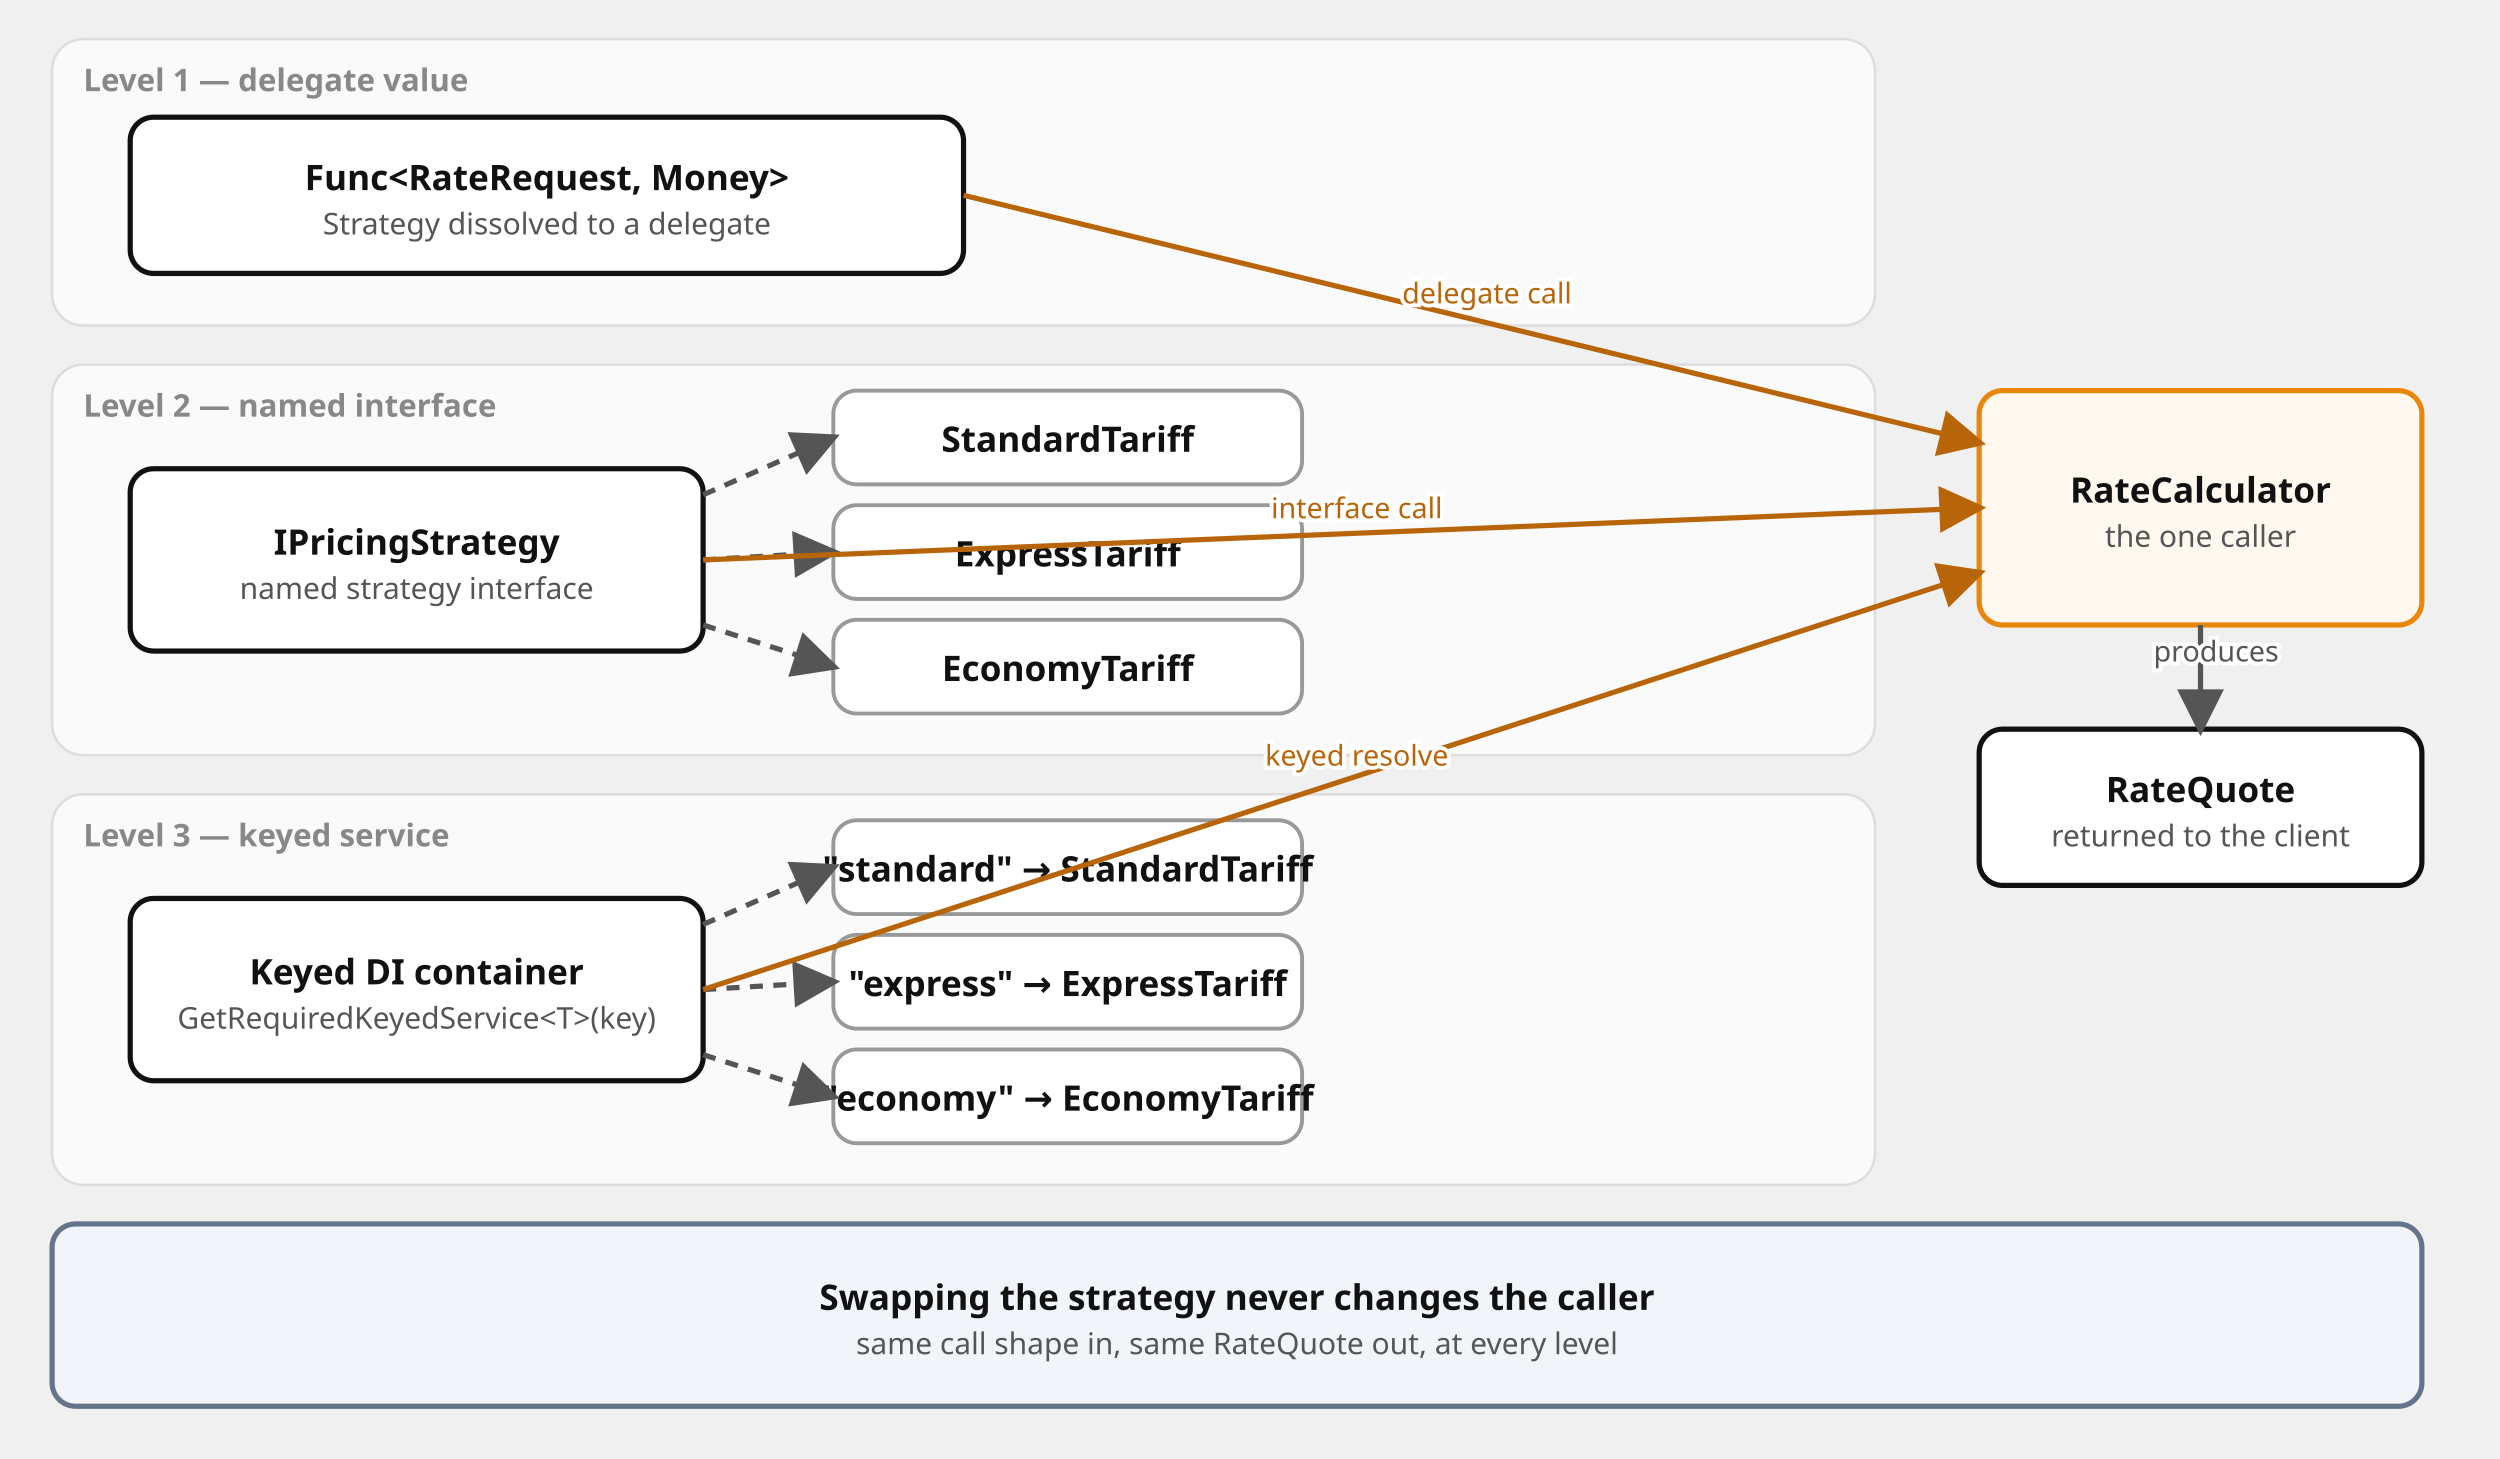
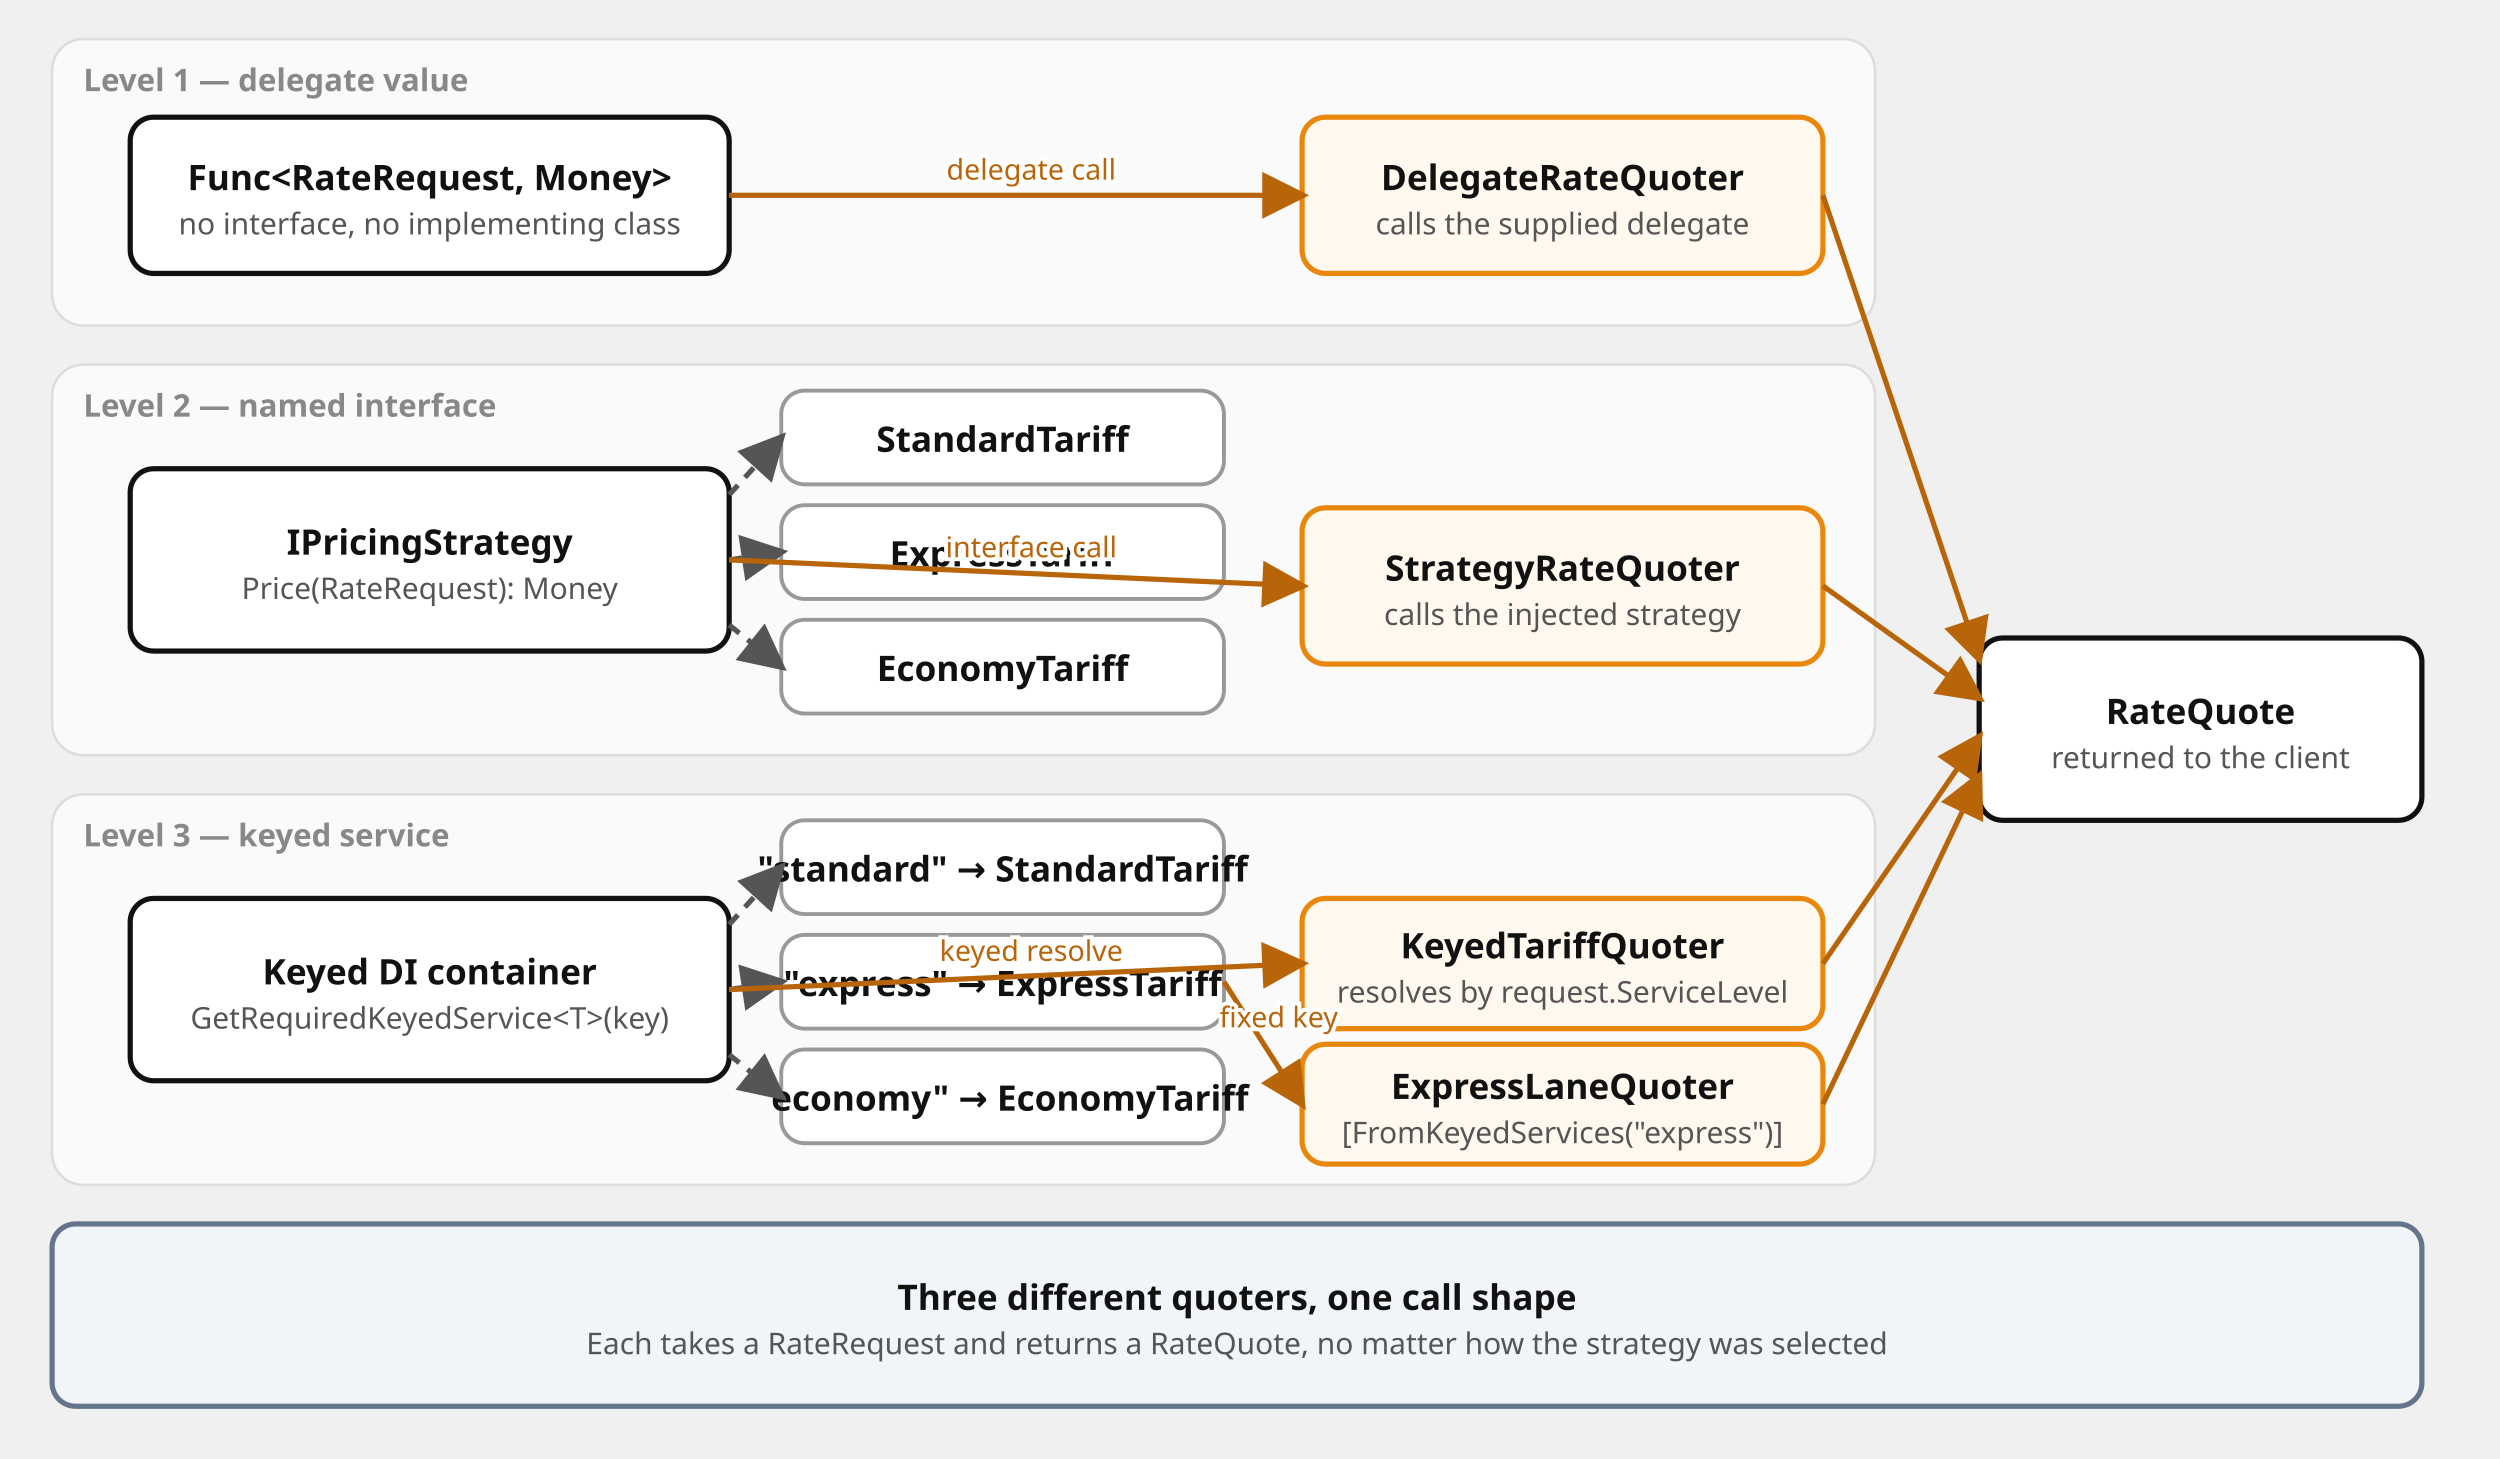
<svg xmlns="http://www.w3.org/2000/svg" viewBox="0 0 960 560" font-family="'Red Hat Text', system-ui, sans-serif" role="img">
  <defs>
    <marker id="a" viewBox="0 0 10 10" refX="8.5" refY="5" markerWidth="9" markerHeight="9" orient="auto-start-reverse">
      <path d="M0,0 L10,5 L0,10 z" fill="#555" />
    </marker>
    <marker id="am" viewBox="0 0 10 10" refX="8.5" refY="5" markerWidth="9" markerHeight="9" orient="auto-start-reverse">
      <path d="M0,0 L10,5 L0,10 z" fill="#b8650a" />
    </marker>
  </defs>
  <rect x="20" y="15" width="700" height="110" rx="12" fill="#fafafa" stroke="#ddd" />
  <text x="32" y="35" font-size="12" font-weight="700" fill="#888">Level 1 — delegate value</text>
  <rect x="20" y="140" width="700" height="150" rx="12" fill="#fafafa" stroke="#ddd" />
  <text x="32" y="160" font-size="12" font-weight="700" fill="#888">Level 2 — named interface</text>
  <rect x="20" y="305" width="700" height="150" rx="12" fill="#fafafa" stroke="#ddd" />
  <text x="32" y="325" font-size="12" font-weight="700" fill="#888">Level 3 — keyed service</text>
-   <rect x="50" y="45" width="320" height="60" rx="9" fill="#ffffff" stroke="#111111" stroke-width="2" />
-   <text x="210.0" y="73.0" font-size="13.5" font-weight="700" fill="#111111" text-anchor="middle">Func&lt;RateRequest, Money&gt;</text>
-   <text x="210.0" y="90.0" font-size="11.5" fill="#555555" text-anchor="middle">Strategy dissolved to a delegate</text>
-   <rect x="50" y="180" width="220" height="70" rx="9" fill="#ffffff" stroke="#111111" stroke-width="2" />
-   <text x="160.0" y="213.0" font-size="13.5" font-weight="700" fill="#111111" text-anchor="middle">IPricingStrategy</text>
-   <text x="160.0" y="230.0" font-size="11.5" fill="#555555" text-anchor="middle">named strategy interface</text>
-   <rect x="320" y="150" width="180" height="36" rx="9" fill="#ffffff" stroke="#999999" stroke-width="1.5" />
-   <text x="410.0" y="173.5" font-size="13.5" font-weight="700" fill="#111111" text-anchor="middle">StandardTariff</text>
-   <rect x="320" y="194" width="180" height="36" rx="9" fill="#ffffff" stroke="#999999" stroke-width="1.5" />
-   <text x="410.0" y="217.5" font-size="13.5" font-weight="700" fill="#111111" text-anchor="middle">ExpressTariff</text>
-   <rect x="320" y="238" width="180" height="36" rx="9" fill="#ffffff" stroke="#999999" stroke-width="1.5" />
-   <text x="410.0" y="261.5" font-size="13.5" font-weight="700" fill="#111111" text-anchor="middle">EconomyTariff</text>
-   <rect x="50" y="345" width="220" height="70" rx="9" fill="#ffffff" stroke="#111111" stroke-width="2" />
-   <text x="160.0" y="378.0" font-size="13.5" font-weight="700" fill="#111111" text-anchor="middle">Keyed DI container</text>
-   <text x="160.0" y="395.0" font-size="11.5" fill="#555555" text-anchor="middle">GetRequiredKeyedService&lt;T&gt;(key)</text>
-   <rect x="320" y="315" width="180" height="36" rx="9" fill="#ffffff" stroke="#999999" stroke-width="1.5" />
-   <text x="410.0" y="338.5" font-size="13.5" font-weight="700" fill="#111111" text-anchor="middle">"standard" → StandardTariff</text>
-   <rect x="320" y="359" width="180" height="36" rx="9" fill="#ffffff" stroke="#999999" stroke-width="1.5" />
-   <text x="410.0" y="382.5" font-size="13.5" font-weight="700" fill="#111111" text-anchor="middle">"express" → ExpressTariff</text>
-   <rect x="320" y="403" width="180" height="36" rx="9" fill="#ffffff" stroke="#999999" stroke-width="1.5" />
-   <text x="410.0" y="426.5" font-size="13.5" font-weight="700" fill="#111111" text-anchor="middle">"economy" → EconomyTariff</text>
-   <rect x="760" y="150" width="170" height="90" rx="9" fill="#fff8ef" stroke="#e8870c" stroke-width="2" />
-   <text x="845.0" y="193.0" font-size="13.5" font-weight="700" fill="#111111" text-anchor="middle">RateCalculator</text>
-   <text x="845.0" y="210.0" font-size="11.5" fill="#555555" text-anchor="middle">the one caller</text>
-   <rect x="760" y="280" width="170" height="60" rx="9" fill="#ffffff" stroke="#111111" stroke-width="2" />
-   <text x="845.0" y="308.0" font-size="13.5" font-weight="700" fill="#111111" text-anchor="middle">RateQuote</text>
-   <text x="845.0" y="325.0" font-size="11.5" fill="#555555" text-anchor="middle">returned to the client</text>
+   <rect x="50" y="45" width="230" height="60" rx="9" fill="#ffffff" stroke="#111111" stroke-width="2" />
+   <text x="165.0" y="73.0" font-size="13.5" font-weight="700" fill="#111111" text-anchor="middle">Func&lt;RateRequest, Money&gt;</text>
+   <text x="165.0" y="90.0" font-size="11.5" fill="#555555" text-anchor="middle">no interface, no implementing class</text>
+   <rect x="500" y="45" width="200" height="60" rx="9" fill="#fff8ef" stroke="#e8870c" stroke-width="2" />
+   <text x="600.0" y="73.0" font-size="13.5" font-weight="700" fill="#111111" text-anchor="middle">DelegateRateQuoter</text>
+   <text x="600.0" y="90.0" font-size="11.5" fill="#555555" text-anchor="middle">calls the supplied delegate</text>
+   <rect x="50" y="180" width="230" height="70" rx="9" fill="#ffffff" stroke="#111111" stroke-width="2" />
+   <text x="165.0" y="213.0" font-size="13.5" font-weight="700" fill="#111111" text-anchor="middle">IPricingStrategy</text>
+   <text x="165.0" y="230.0" font-size="11.5" fill="#555555" text-anchor="middle">Price(RateRequest): Money</text>
+   <rect x="300" y="150" width="170" height="36" rx="9" fill="#ffffff" stroke="#999999" stroke-width="1.5" />
+   <text x="385.0" y="173.5" font-size="13.5" font-weight="700" fill="#111111" text-anchor="middle">StandardTariff</text>
+   <rect x="300" y="194" width="170" height="36" rx="9" fill="#ffffff" stroke="#999999" stroke-width="1.5" />
+   <text x="385.0" y="217.5" font-size="13.5" font-weight="700" fill="#111111" text-anchor="middle">ExpressTariff</text>
+   <rect x="300" y="238" width="170" height="36" rx="9" fill="#ffffff" stroke="#999999" stroke-width="1.5" />
+   <text x="385.0" y="261.5" font-size="13.5" font-weight="700" fill="#111111" text-anchor="middle">EconomyTariff</text>
+   <rect x="500" y="195" width="200" height="60" rx="9" fill="#fff8ef" stroke="#e8870c" stroke-width="2" />
+   <text x="600.0" y="223.0" font-size="13.5" font-weight="700" fill="#111111" text-anchor="middle">StrategyRateQuoter</text>
+   <text x="600.0" y="240.0" font-size="11.5" fill="#555555" text-anchor="middle">calls the injected strategy</text>
+   <rect x="50" y="345" width="230" height="70" rx="9" fill="#ffffff" stroke="#111111" stroke-width="2" />
+   <text x="165.0" y="378.0" font-size="13.5" font-weight="700" fill="#111111" text-anchor="middle">Keyed DI container</text>
+   <text x="165.0" y="395.0" font-size="11.5" fill="#555555" text-anchor="middle">GetRequiredKeyedService&lt;T&gt;(key)</text>
+   <rect x="300" y="315" width="170" height="36" rx="9" fill="#ffffff" stroke="#999999" stroke-width="1.5" />
+   <text x="385.0" y="338.5" font-size="13.5" font-weight="700" fill="#111111" text-anchor="middle">"standard" → StandardTariff</text>
+   <rect x="300" y="359" width="170" height="36" rx="9" fill="#ffffff" stroke="#999999" stroke-width="1.5" />
+   <text x="385.0" y="382.5" font-size="13.5" font-weight="700" fill="#111111" text-anchor="middle">"express" → ExpressTariff</text>
+   <rect x="300" y="403" width="170" height="36" rx="9" fill="#ffffff" stroke="#999999" stroke-width="1.5" />
+   <text x="385.0" y="426.5" font-size="13.5" font-weight="700" fill="#111111" text-anchor="middle">"economy" → EconomyTariff</text>
+   <rect x="500" y="345" width="200" height="50" rx="9" fill="#fff8ef" stroke="#e8870c" stroke-width="2" />
+   <text x="600.0" y="368.0" font-size="13.5" font-weight="700" fill="#111111" text-anchor="middle">KeyedTariffQuoter</text>
+   <text x="600.0" y="385.0" font-size="11.5" fill="#555555" text-anchor="middle">resolves by request.ServiceLevel</text>
+   <rect x="500" y="401" width="200" height="46" rx="9" fill="#fff8ef" stroke="#e8870c" stroke-width="2" />
+   <text x="600.0" y="422.0" font-size="13.5" font-weight="700" fill="#111111" text-anchor="middle">ExpressLaneQuoter</text>
+   <text x="600.0" y="439.0" font-size="11.5" fill="#555555" text-anchor="middle">[FromKeyedServices("express")]</text>
+   <rect x="760" y="245" width="170" height="70" rx="9" fill="#ffffff" stroke="#111111" stroke-width="2" />
+   <text x="845.0" y="278.0" font-size="13.5" font-weight="700" fill="#111111" text-anchor="middle">RateQuote</text>
+   <text x="845.0" y="295.0" font-size="11.5" fill="#555555" text-anchor="middle">returned to the client</text>
  <rect x="20" y="470" width="910" height="70" rx="9" fill="#f1f5f9" stroke="#64748b" stroke-width="2" />
-   <text x="475.0" y="503.0" font-size="13.5" font-weight="700" fill="#111111" text-anchor="middle">Swapping the strategy never changes the caller</text>
-   <text x="475.0" y="520.0" font-size="11.5" fill="#555555" text-anchor="middle">same call shape in, same RateQuote out, at every level</text>
-   <path d="M270,190 L320,168" fill="none" stroke="#555" stroke-width="2" stroke-dasharray="5 4" marker-end="url(#a)" />
-   <path d="M270,215 L320,212" fill="none" stroke="#555" stroke-width="2" stroke-dasharray="5 4" marker-end="url(#a)" />
-   <path d="M270,240 L320,256" fill="none" stroke="#555" stroke-width="2" stroke-dasharray="5 4" marker-end="url(#a)" />
-   <path d="M270,355 L320,333" fill="none" stroke="#555" stroke-width="2" stroke-dasharray="5 4" marker-end="url(#a)" />
-   <path d="M270,380 L320,377" fill="none" stroke="#555" stroke-width="2" stroke-dasharray="5 4" marker-end="url(#a)" />
-   <path d="M270,405 L320,421" fill="none" stroke="#555" stroke-width="2" stroke-dasharray="5 4" marker-end="url(#a)" />
-   <path d="M370,75 L760,170" fill="none" stroke="#b8650a" stroke-width="2" marker-end="url(#am)" />
-   <text x="571.0" y="116.5" font-size="11" fill="#ffffff" stroke="#ffffff" stroke-width="3" paint-order="stroke" text-anchor="middle">delegate call</text>
-   <text x="571.0" y="116.5" font-size="11" fill="#b8650a" text-anchor="middle">delegate call</text>
-   <path d="M270,215 L760,195" fill="none" stroke="#b8650a" stroke-width="2" marker-end="url(#am)" />
-   <text x="521.0" y="199.0" font-size="11" fill="#ffffff" stroke="#ffffff" stroke-width="3" paint-order="stroke" text-anchor="middle">interface call</text>
-   <text x="521.0" y="199.0" font-size="11" fill="#b8650a" text-anchor="middle">interface call</text>
-   <path d="M270,380 L760,220" fill="none" stroke="#b8650a" stroke-width="2" marker-end="url(#am)" />
-   <text x="521.0" y="294.0" font-size="11" fill="#ffffff" stroke="#ffffff" stroke-width="3" paint-order="stroke" text-anchor="middle">keyed resolve</text>
-   <text x="521.0" y="294.0" font-size="11" fill="#b8650a" text-anchor="middle">keyed resolve</text>
-   <path d="M845,240 L845,280" fill="none" stroke="#555" stroke-width="2" marker-end="url(#a)" />
-   <text x="851.0" y="254.0" font-size="11" fill="#ffffff" stroke="#ffffff" stroke-width="3" paint-order="stroke" text-anchor="middle">produces</text>
-   <text x="851.0" y="254.0" font-size="11" fill="#555" text-anchor="middle">produces</text>
+   <text x="475.0" y="503.0" font-size="13.5" font-weight="700" fill="#111111" text-anchor="middle">Three different quoters, one call shape</text>
+   <text x="475.0" y="520.0" font-size="11.5" fill="#555555" text-anchor="middle">Each takes a RateRequest and returns a RateQuote, no matter how the strategy was selected</text>
+   <path d="M280,75 L500,75" fill="none" stroke="#b8650a" stroke-width="2" marker-end="url(#am)" />
+   <text x="396.0" y="69.0" font-size="11" fill="#ffffff" stroke="#ffffff" stroke-width="3" paint-order="stroke" text-anchor="middle">delegate call</text>
+   <text x="396.0" y="69.0" font-size="11" fill="#b8650a" text-anchor="middle">delegate call</text>
+   <path d="M700,75 L760,253" fill="none" stroke="#b8650a" stroke-width="2" marker-end="url(#am)" />
+   <path d="M280,190 L300,168" fill="none" stroke="#555" stroke-width="2" stroke-dasharray="5 4" marker-end="url(#a)" />
+   <path d="M280,215 L300,212" fill="none" stroke="#555" stroke-width="2" stroke-dasharray="5 4" marker-end="url(#a)" />
+   <path d="M280,240 L300,256" fill="none" stroke="#555" stroke-width="2" stroke-dasharray="5 4" marker-end="url(#a)" />
+   <path d="M280,215 L500,225" fill="none" stroke="#b8650a" stroke-width="2" marker-end="url(#am)" />
+   <text x="396.0" y="214.0" font-size="11" fill="#ffffff" stroke="#ffffff" stroke-width="3" paint-order="stroke" text-anchor="middle">interface call</text>
+   <text x="396.0" y="214.0" font-size="11" fill="#b8650a" text-anchor="middle">interface call</text>
+   <path d="M700,225 L760,268" fill="none" stroke="#b8650a" stroke-width="2" marker-end="url(#am)" />
+   <path d="M280,355 L300,333" fill="none" stroke="#555" stroke-width="2" stroke-dasharray="5 4" marker-end="url(#a)" />
+   <path d="M280,380 L300,377" fill="none" stroke="#555" stroke-width="2" stroke-dasharray="5 4" marker-end="url(#a)" />
+   <path d="M280,405 L300,421" fill="none" stroke="#555" stroke-width="2" stroke-dasharray="5 4" marker-end="url(#a)" />
+   <path d="M280,380 L500,370" fill="none" stroke="#b8650a" stroke-width="2" marker-end="url(#am)" />
+   <text x="396.0" y="369.0" font-size="11" fill="#ffffff" stroke="#ffffff" stroke-width="3" paint-order="stroke" text-anchor="middle">keyed resolve</text>
+   <text x="396.0" y="369.0" font-size="11" fill="#b8650a" text-anchor="middle">keyed resolve</text>
+   <path d="M470,377 L500,424" fill="none" stroke="#b8650a" stroke-width="2" marker-end="url(#am)" />
+   <text x="491.0" y="394.5" font-size="11" fill="#ffffff" stroke="#ffffff" stroke-width="3" paint-order="stroke" text-anchor="middle">fixed key</text>
+   <text x="491.0" y="394.5" font-size="11" fill="#b8650a" text-anchor="middle">fixed key</text>
+   <path d="M700,370 L760,283" fill="none" stroke="#b8650a" stroke-width="2" marker-end="url(#am)" />
+   <path d="M700,424 L760,298" fill="none" stroke="#b8650a" stroke-width="2" marker-end="url(#am)" />
</svg>
